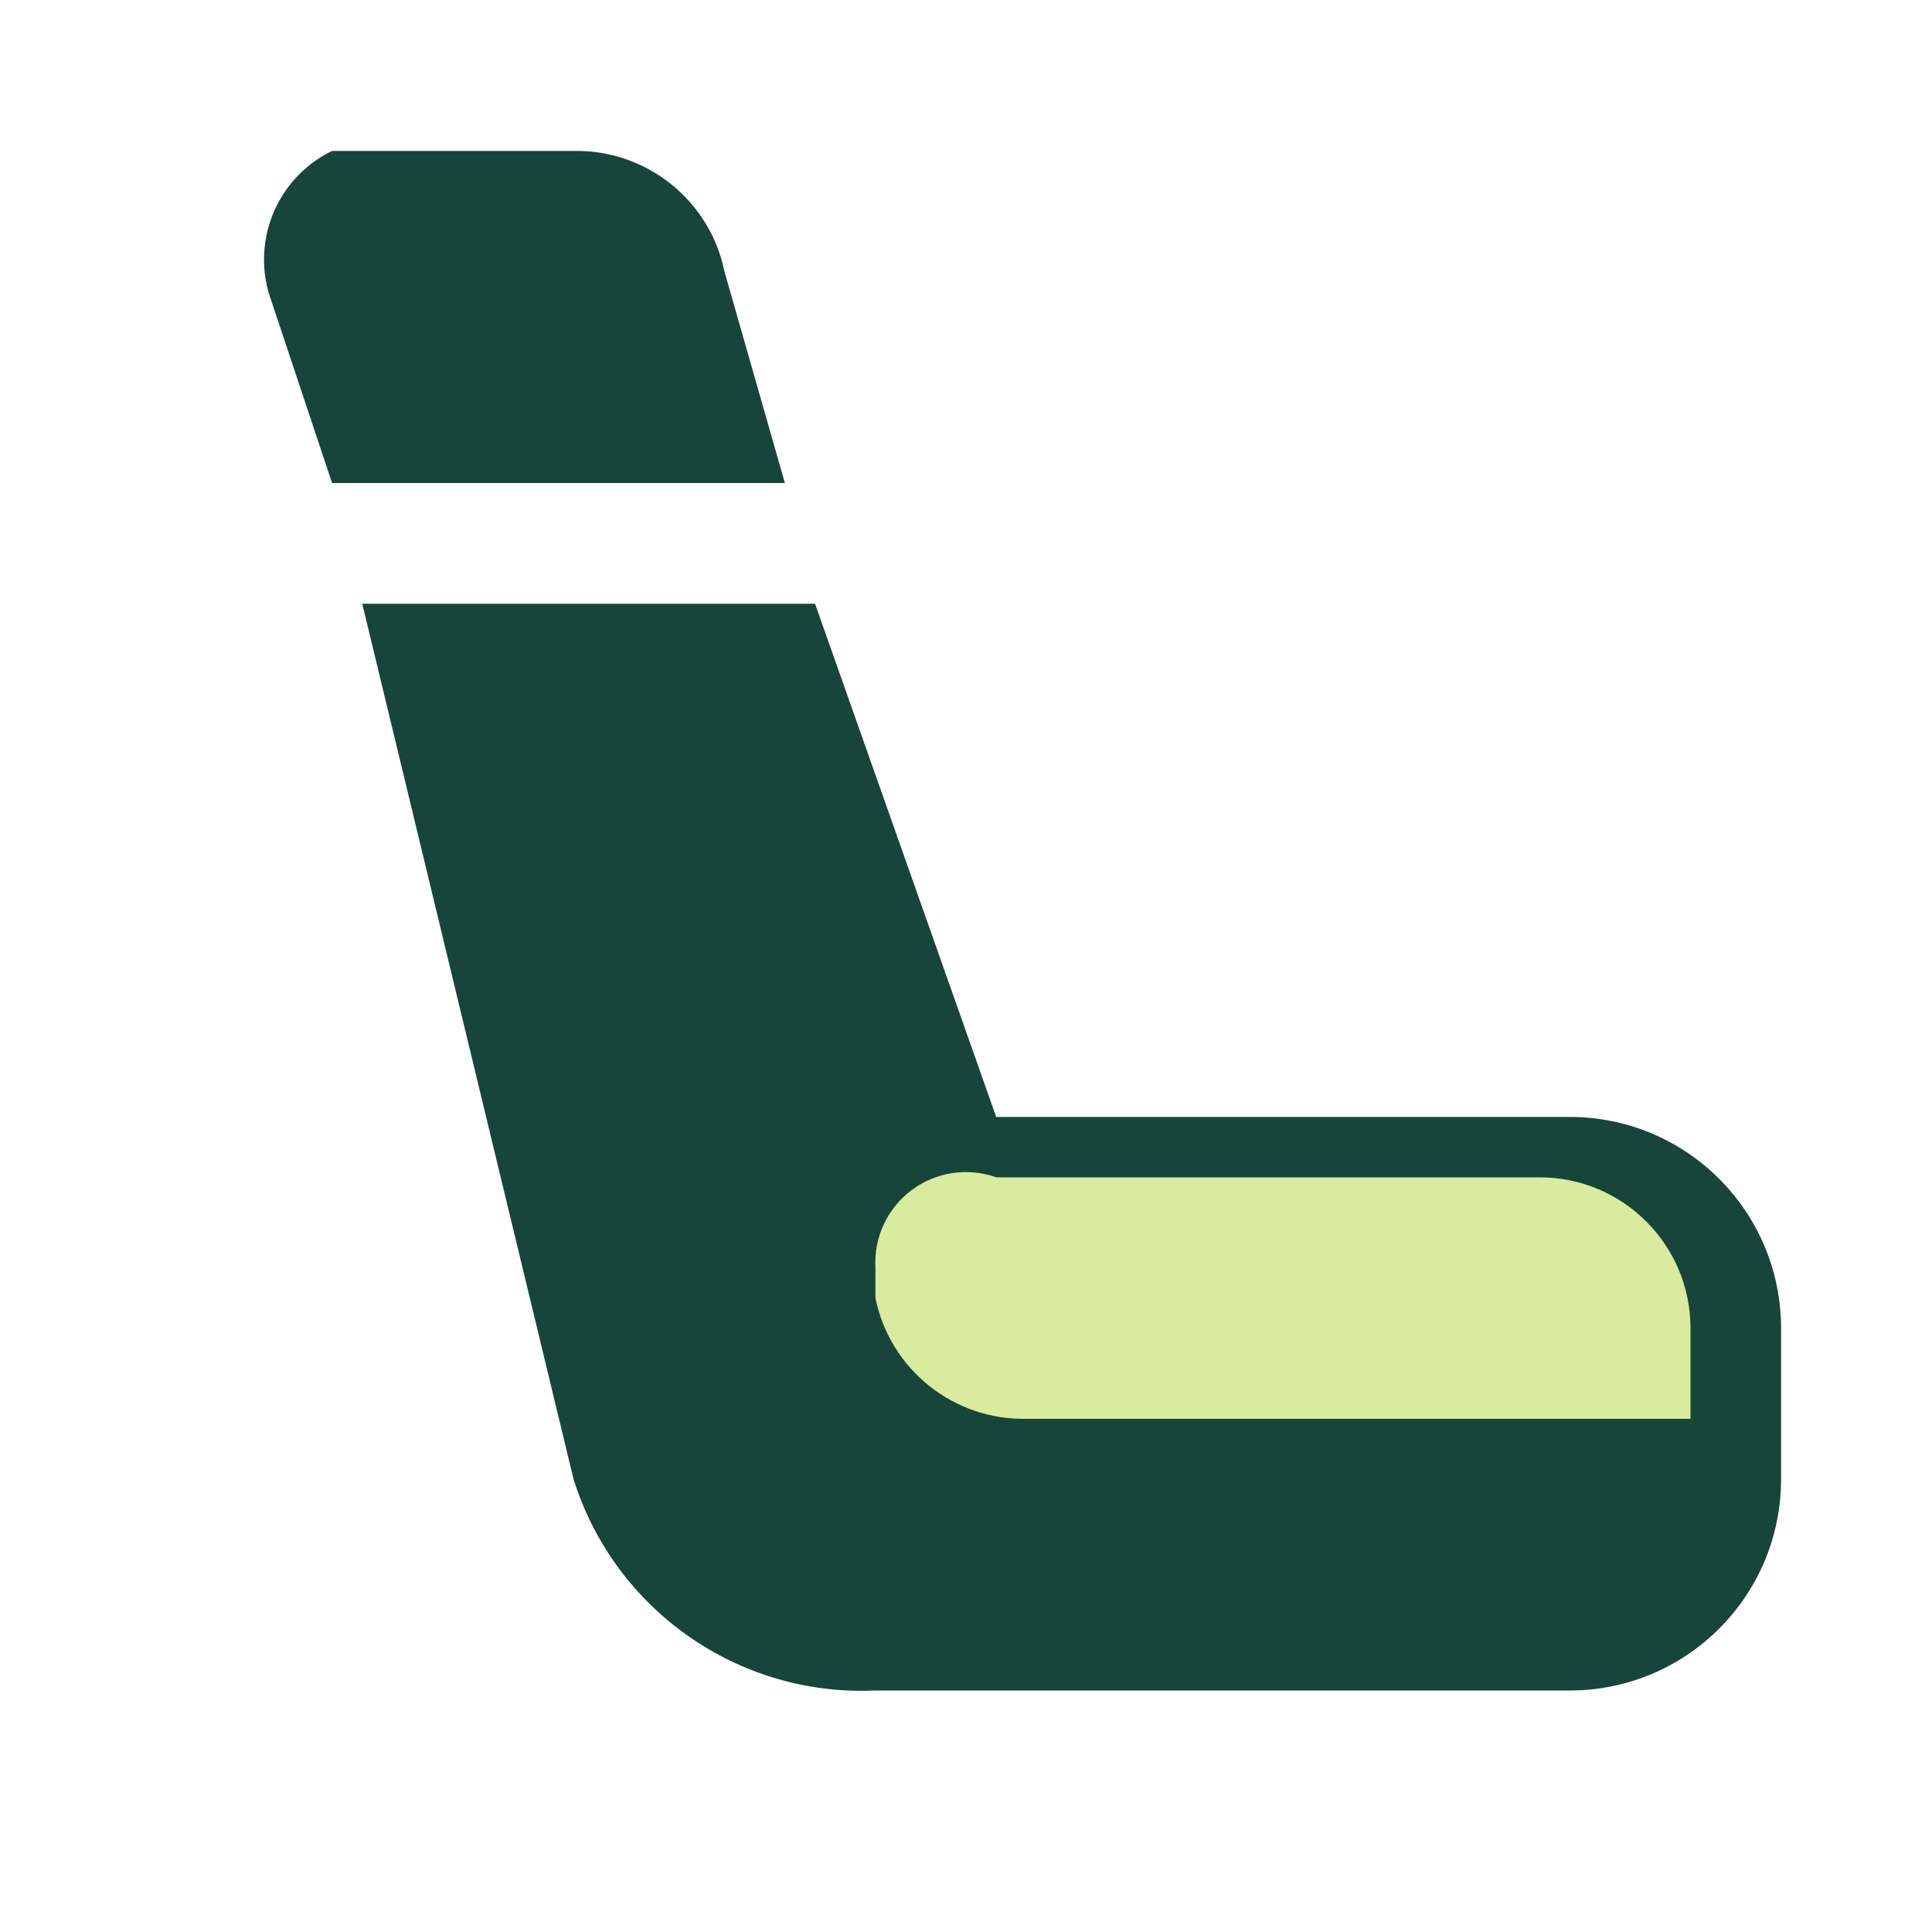
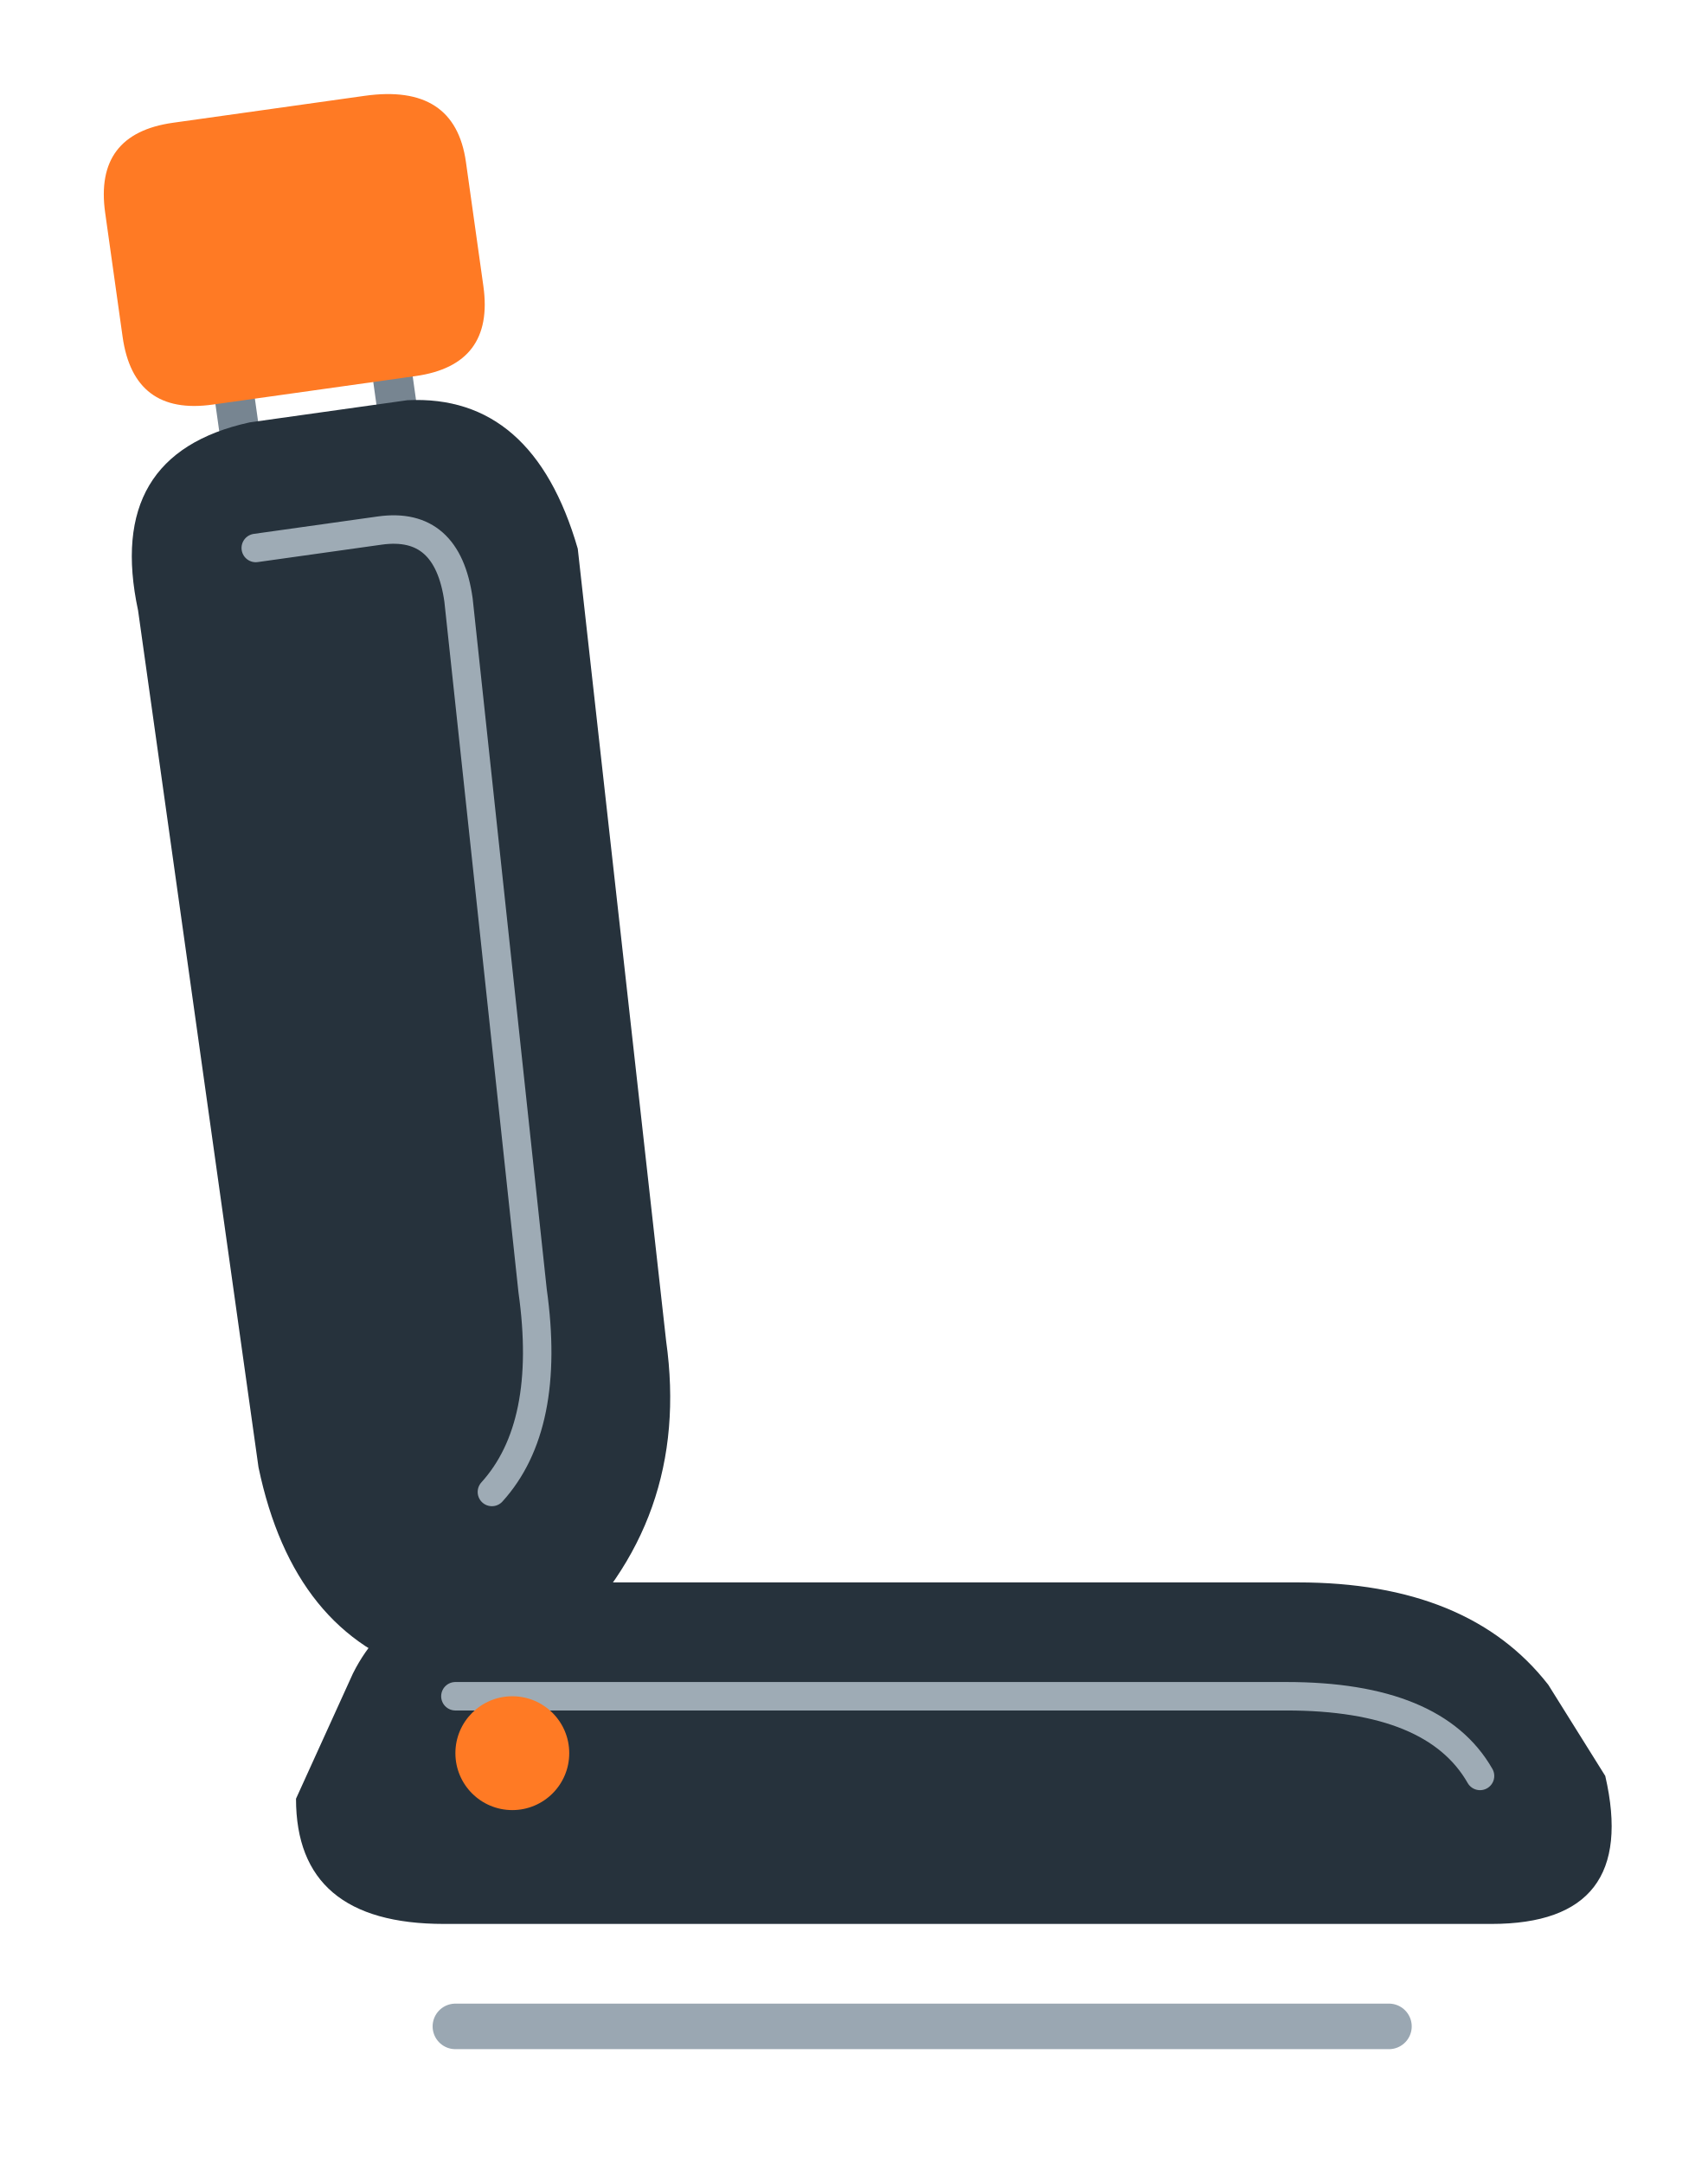
- <svg xmlns="http://www.w3.org/2000/svg" viewBox="0 0 64 64">
-   <g fill="#174539">
-     <path d="M11 5h8a5 5 0 0 1 5 4l2 7H11L9 10a4 4 0 0 1 2-5Z" />
-     <path d="M12 20h15l6 17h19a7 7 0 0 1 7 7v5a7 7 0 0 1-7 7H29a10 10 0 0 1-10-7Z" />
+ <svg xmlns="http://www.w3.org/2000/svg" viewBox="-45 -151 150 190">
+   <path d="M-5 27H77" fill="none" stroke="#9aa7b2" stroke-width="4" stroke-linecap="round" />
+   <g transform="rotate(-8)">
+     <path d="M-8-122V-109M6-122V-109" fill="none" stroke="#778591" stroke-width="3.5" stroke-linecap="round" />
+     <path d="M-17-136Q-17-143-10-143H7Q15-143 15-136V-125Q15-118 8-118H-10Q-17-118-17-125Z" fill="#FF7A24" />
+     <path d="M-19-101Q-20-115-7-116H7Q18-115 20-101L18-31Q18-15 5-6L-7-5Q-18-10-19-25Z" fill="#26323c" />
+     <path d="M-8-105H3Q9-105 9-98L7-37Q7-25 1-20" fill="none" stroke="#9eabb5" stroke-width="2.5" stroke-linecap="round" />
  </g>
-   <path fill="#D8EB9E" d="M33 39h18a5 5 0 0 1 5 5v3H34a5 5 0 0 1-5-4v-1a3 3 0 0 1 4-3Z" />
+   <path d="M-14-4Q-10-12 1-12H69Q84-12 91-3L96 5Q99 18 86 18H-6Q-19 18-19 7Z" fill="#26323c" />
+   <path d="M-5-2H68Q81-2 85 5" fill="none" stroke="#9eabb5" stroke-width="2.5" stroke-linecap="round" />
+   <circle cx="0" cy="3" r="5" fill="#FF7A24" />
</svg>
